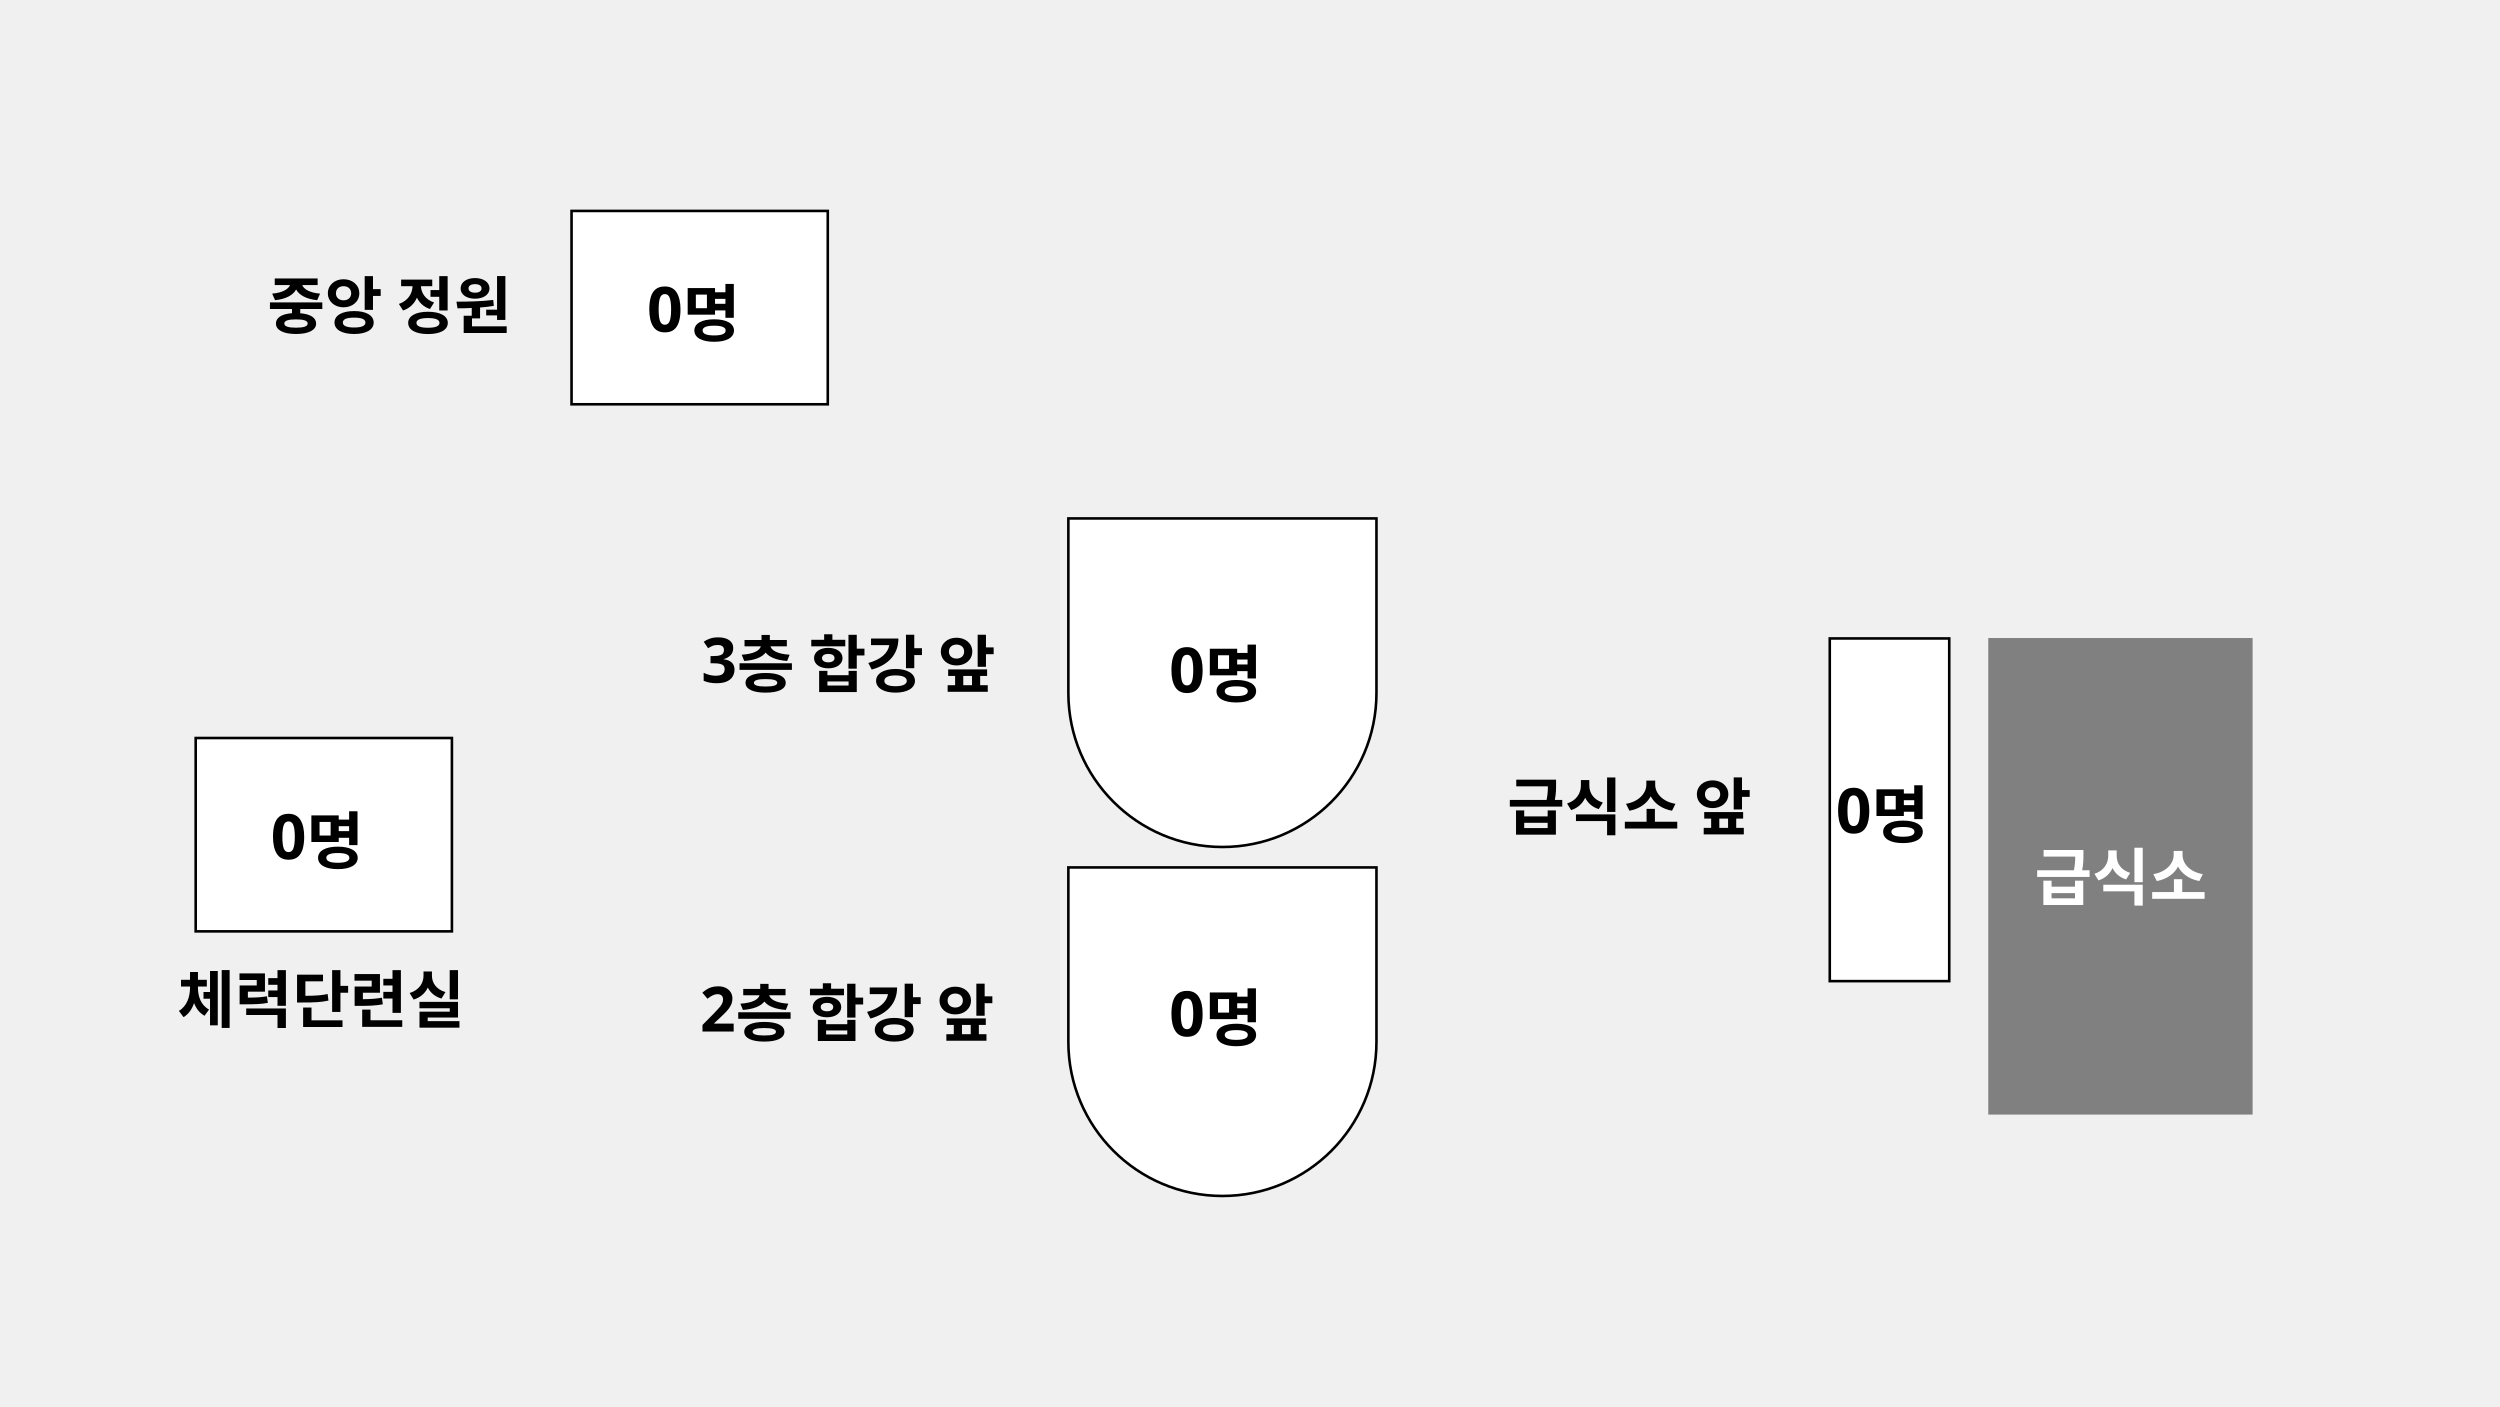
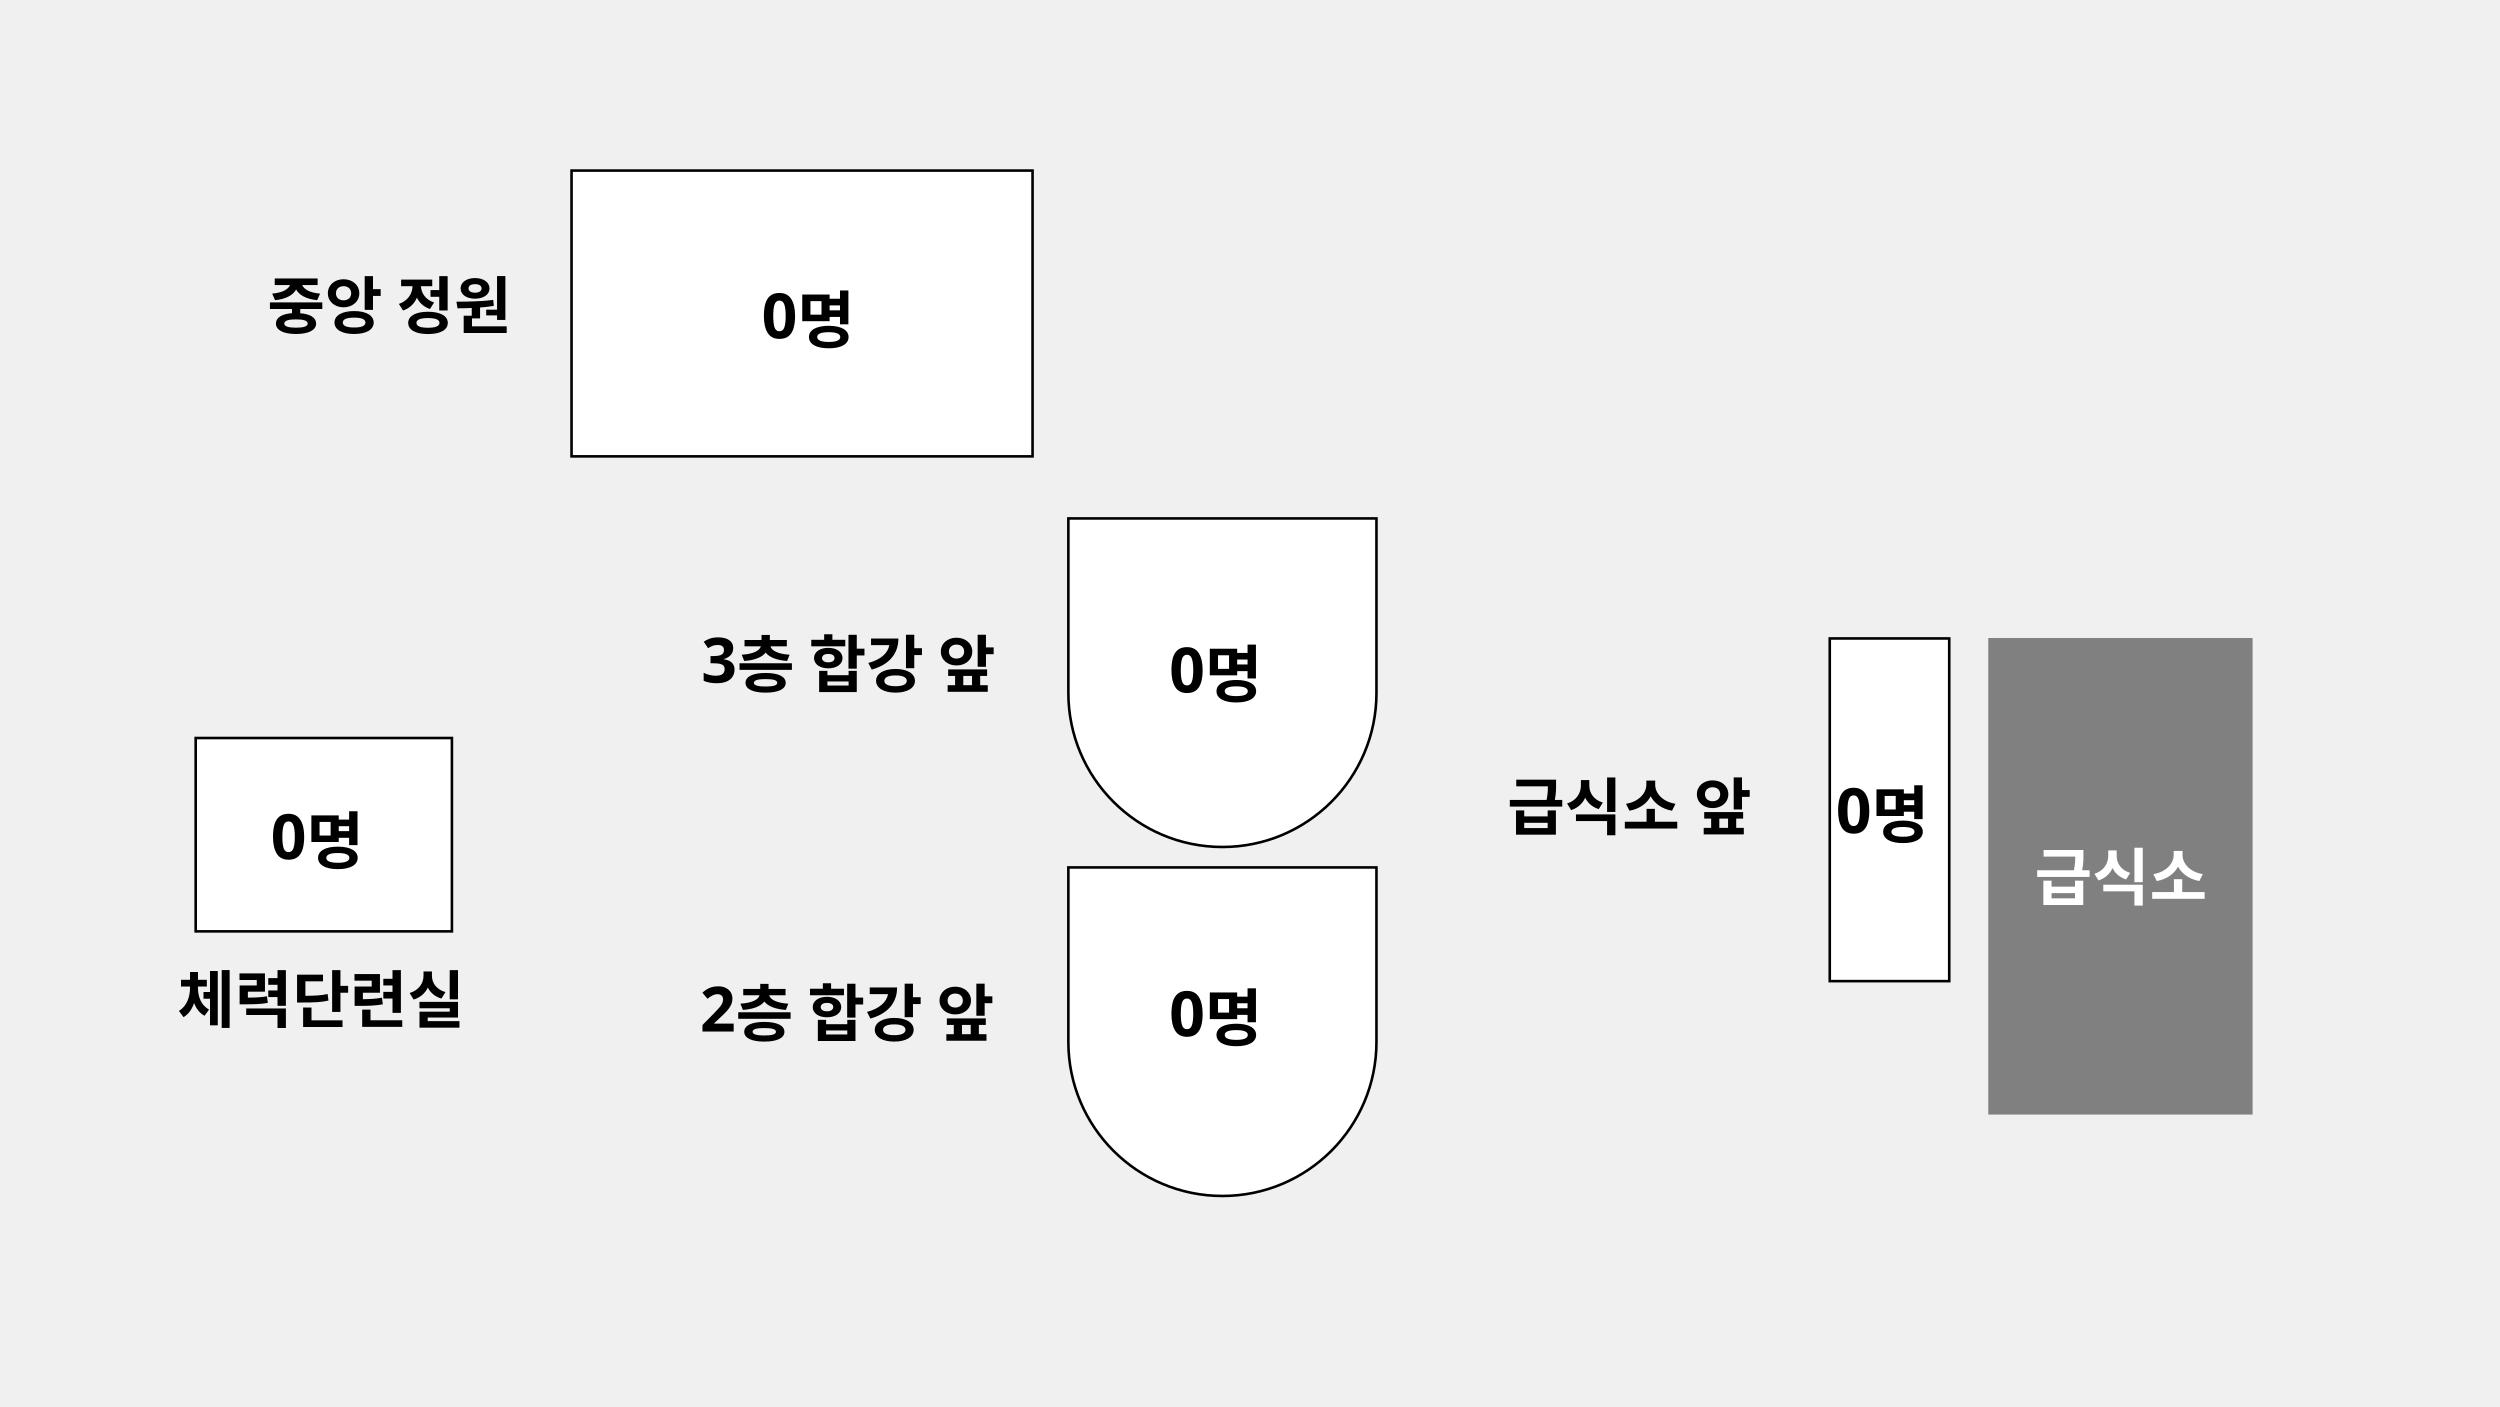
<svg xmlns="http://www.w3.org/2000/svg" version="1.1" viewBox="0 0 1920 1080">
  <defs>
    <style>
      .cls-1 {
        stroke: #000;
        stroke-miterlimit: 10;
        stroke-width: 2px;
      }

      .cls-1, .cls-2 {
        fill: #fff;
      }

      .cls-3 {
        fill: #000;
      }

      .cls-3, .cls-2 {
        font-family: Hahmlet-ExtraBold, Hahmlet;
        font-size: 48px;
        font-weight: 700;
      }

      .cls-4 {
        fill: gray;
        stroke-width: 0px;
      }
    </style>
  </defs>
  <g id="_레이어_2" data-name="레이어 2">
    <rect class="cls-4" x="1527" y="490" width="203" height="366" />
    <text class="cls-3" transform="translate(538.58 524.24)">
      <tspan x="0" y="0">3층 합강 앞</tspan>
    </text>
    <text class="cls-3" transform="translate(205.39 252.24)">
      <tspan x="0" y="0">중앙 정원</tspan>
    </text>
    <text class="cls-3" transform="translate(136.23 785.24)">
      <tspan x="0" y="0">체력단련실</tspan>
    </text>
    <text class="cls-3" transform="translate(1157.58 637.24)">
      <tspan x="0" y="0">급식소 앞</tspan>
    </text>
    <text class="cls-3" transform="translate(537.58 792.24)">
      <tspan x="0" y="0">2층 합강 앞</tspan>
    </text>
    <text class="cls-2" transform="translate(1562.58 691.24)">
      <tspan x="0" y="0">급식소</tspan>
    </text>
  </g>
  <g id="hapgang2">
    <path class="cls-1" d="M820.5,666.18v134.01c0,65.34,52.97,118.31,118.31,118.31s118.31-52.97,118.31-118.31v-134.01h-236.62Z" />
  </g>
  <g id="hapgang2text">
    <text class="cls-3" transform="translate(897.93 795.79)">
      <tspan x="0" y="0">0명</tspan>
    </text>
  </g>
  <g id="hapgang3">
    <path class="cls-1" d="M820.5,398.17v134.01c0,65.34,52.97,118.31,118.31,118.31s118.31-52.97,118.31-118.31v-134.01h-236.62Z" />
  </g>
  <g id="hapgang3text">
    <text class="cls-3" transform="translate(897.93 531.79)">
      <tspan x="0" y="0">0명</tspan>
    </text>
  </g>
  <g id="food02">
    <rect class="cls-1" x="1405.26" y="490.33" width="91.75" height="263.18" />
  </g>
  <g id="food02text">
    <text class="cls-3" transform="translate(1409.93 639.79)">
      <tspan x="0" y="0">0명</tspan>
    </text>
  </g>
  <g id="food01">
    <rect class="cls-1" x="150.29" y="566.79" width="196.78" height="148.49" />
  </g>
  <g id="food01text">
    <text class="cls-3" transform="translate(207.93 659.79)">
      <tspan x="0" y="0">0명</tspan>
    </text>
  </g>
  <g id="vending">
-     <rect class="cls-1" x="438.95" y="162" width="196.78" height="148.49" />
+     <rect class="cls-1" x="438.95" y="131" width="354.05" height="219.49" />
  </g>
  <g id="vendingtext">
-     <text class="cls-3" transform="translate(496.93 254.79)">
+     <text class="cls-3" transform="translate(584.93 259.79)">
      <tspan x="0" y="0">0명</tspan>
    </text>
  </g>
</svg>
